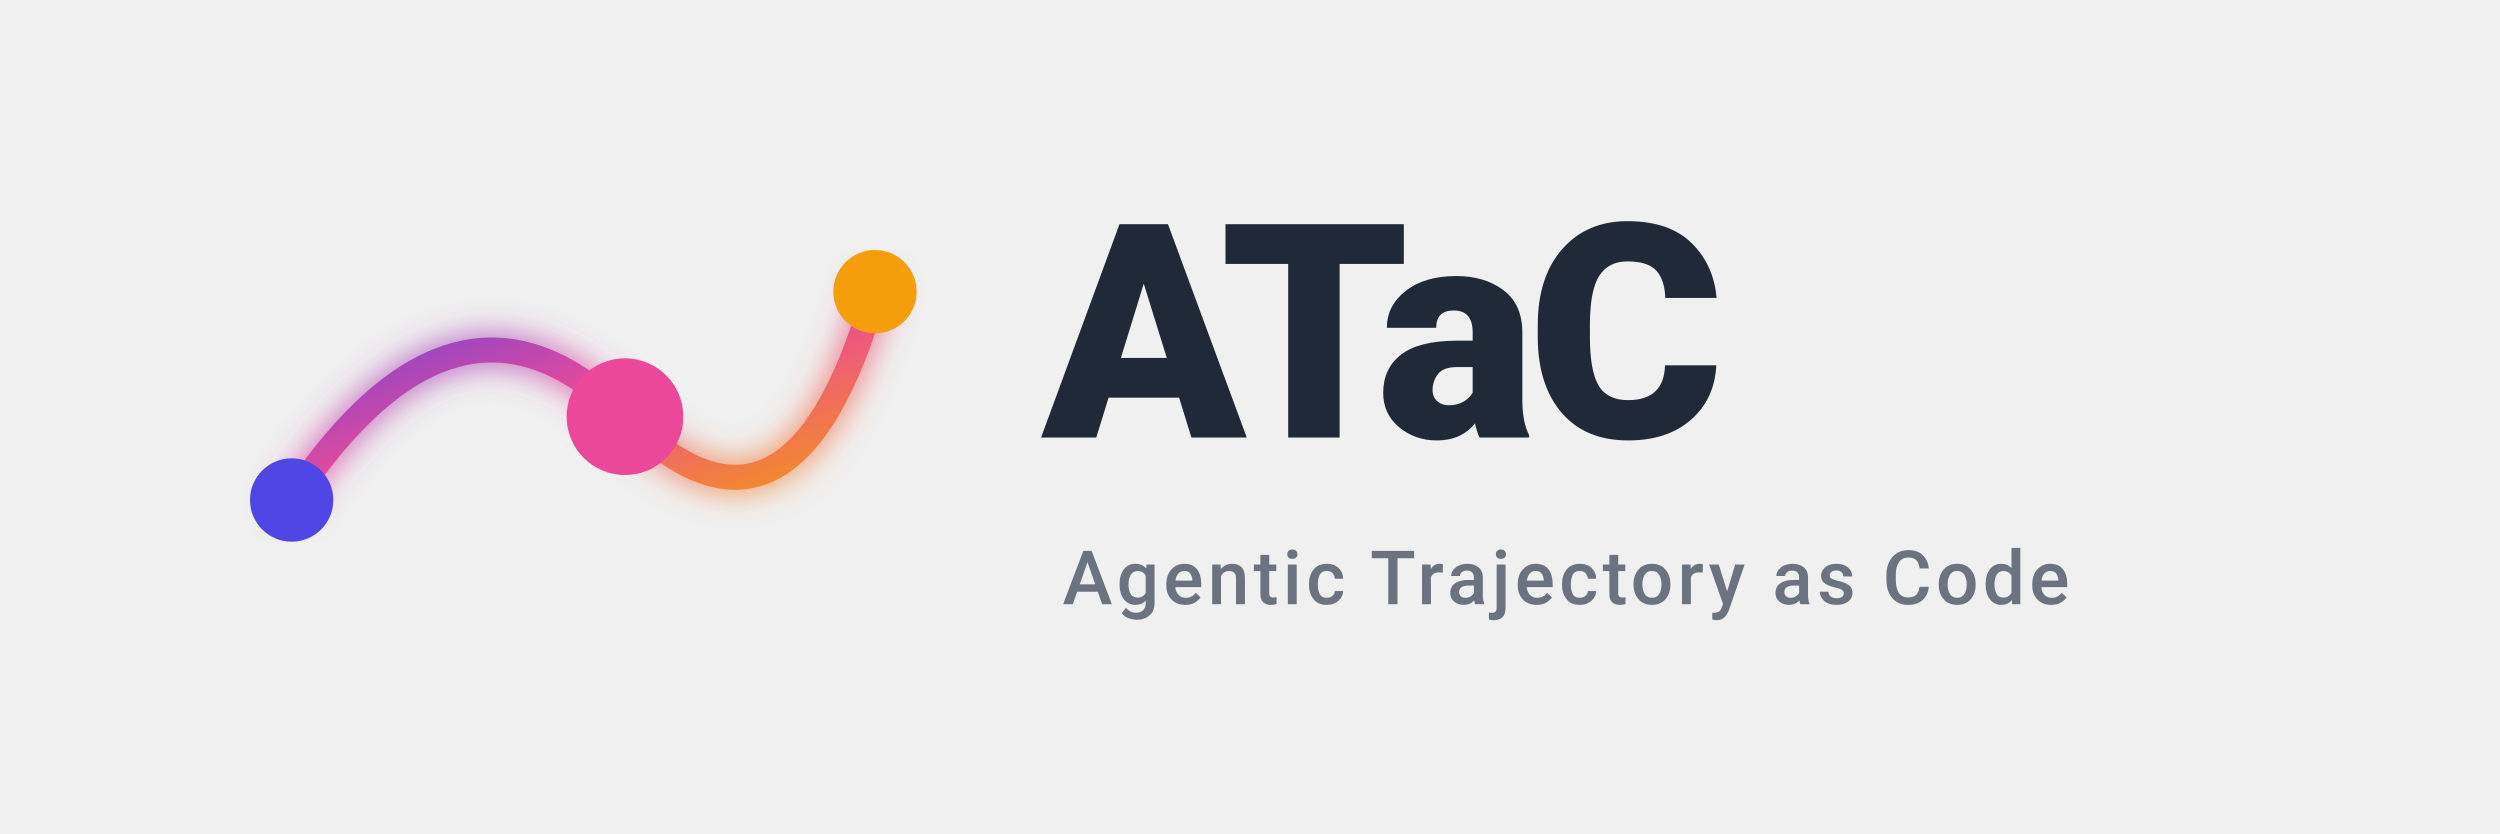
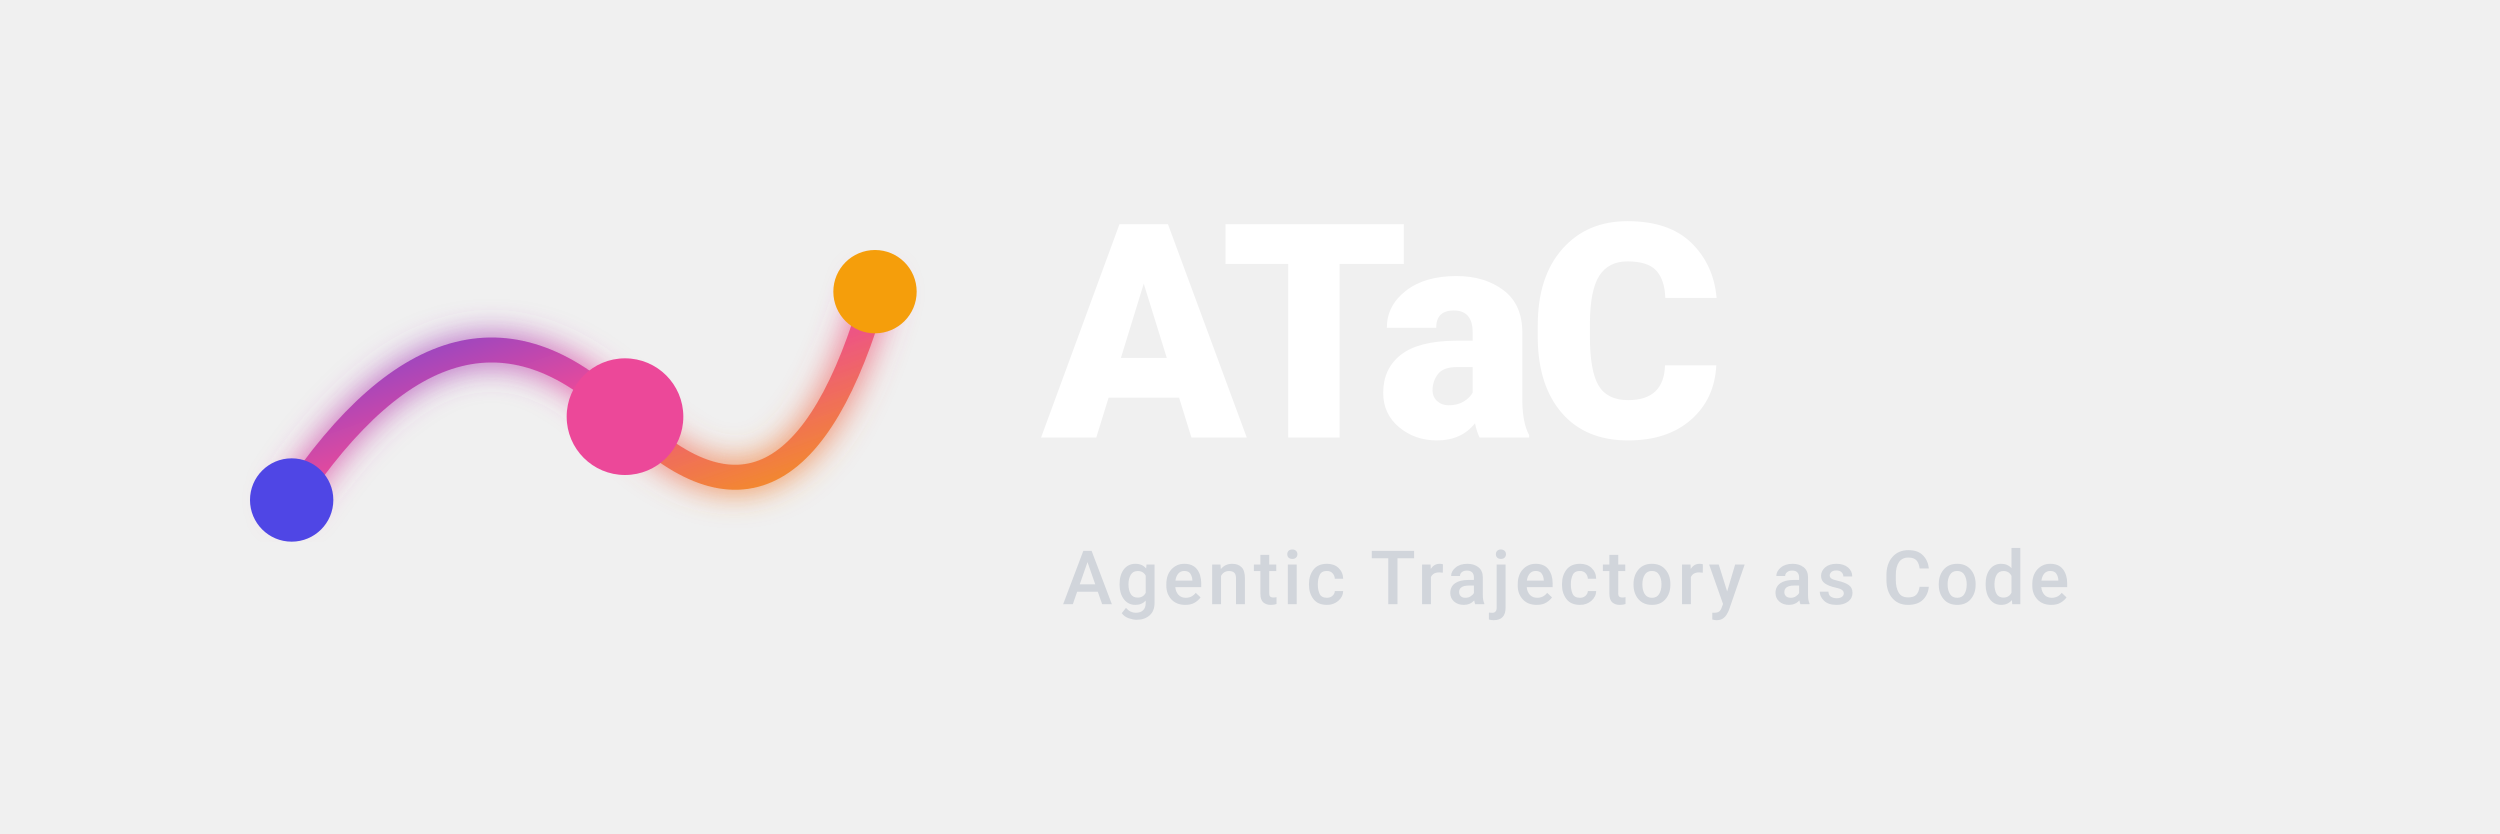
<svg xmlns="http://www.w3.org/2000/svg" width="600" height="200" viewBox="0 0 600 200">
  <defs>
    <linearGradient id="trajGradient" x1="0%" y1="0%" x2="100%" y2="100%">
      <stop offset="0%" stop-color="#4F46E5" />
      <stop offset="50%" stop-color="#EC4899" />
      <stop offset="100%" stop-color="#F59E0B" />
    </linearGradient>
    <filter id="glow" x="-20%" y="-20%" width="140%" height="140%">
      <feGaussianBlur stdDeviation="4" result="blur" />
      <feComposite in="SourceGraphic" in2="blur" operator="over" />
    </filter>
  </defs>
  <rect width="600" height="200" fill="transparent" />
  <g transform="translate(60, 50)">
    <path d="M 10 70 Q 50 10 90 50 T 150 20" fill="none" stroke="url(#trajGradient)" stroke-width="6" stroke-linecap="round" filter="url(#glow)" />
    <circle cx="10" cy="70" r="10" fill="#4F46E5" />
    <circle cx="90" cy="50" r="14" fill="#EC4899" />
    <circle cx="150" cy="20" r="10" fill="#F59E0B" />
  </g>
-   <text x="250" y="105" font-family="-apple-system, BlinkMacSystemFont, 'Segoe UI', Roboto, Helvetica, Arial, sans-serif" font-size="72" font-weight="900" fill="#1F2937" letter-spacing="-2">ATaC</text>
-   <text x="255" y="145" font-family="-apple-system, BlinkMacSystemFont, 'Segoe UI', Roboto, Helvetica, Arial, sans-serif" font-size="18" font-weight="500" fill="#6B7280" letter-spacing="1">Agentic Trajectory as Code</text>
+   <text x="250" y="105" font-family="-apple-system, BlinkMacSystemFont, 'Segoe UI', Roboto, Helvetica, Arial, sans-serif" font-size="72" font-weight="900" fill="#FFFFFF" letter-spacing="-2">ATaC</text>
+   <text x="255" y="145" font-family="-apple-system, BlinkMacSystemFont, 'Segoe UI', Roboto, Helvetica, Arial, sans-serif" font-size="18" font-weight="500" fill="#D1D5DB" letter-spacing="1">Agentic Trajectory as Code</text>
</svg>
